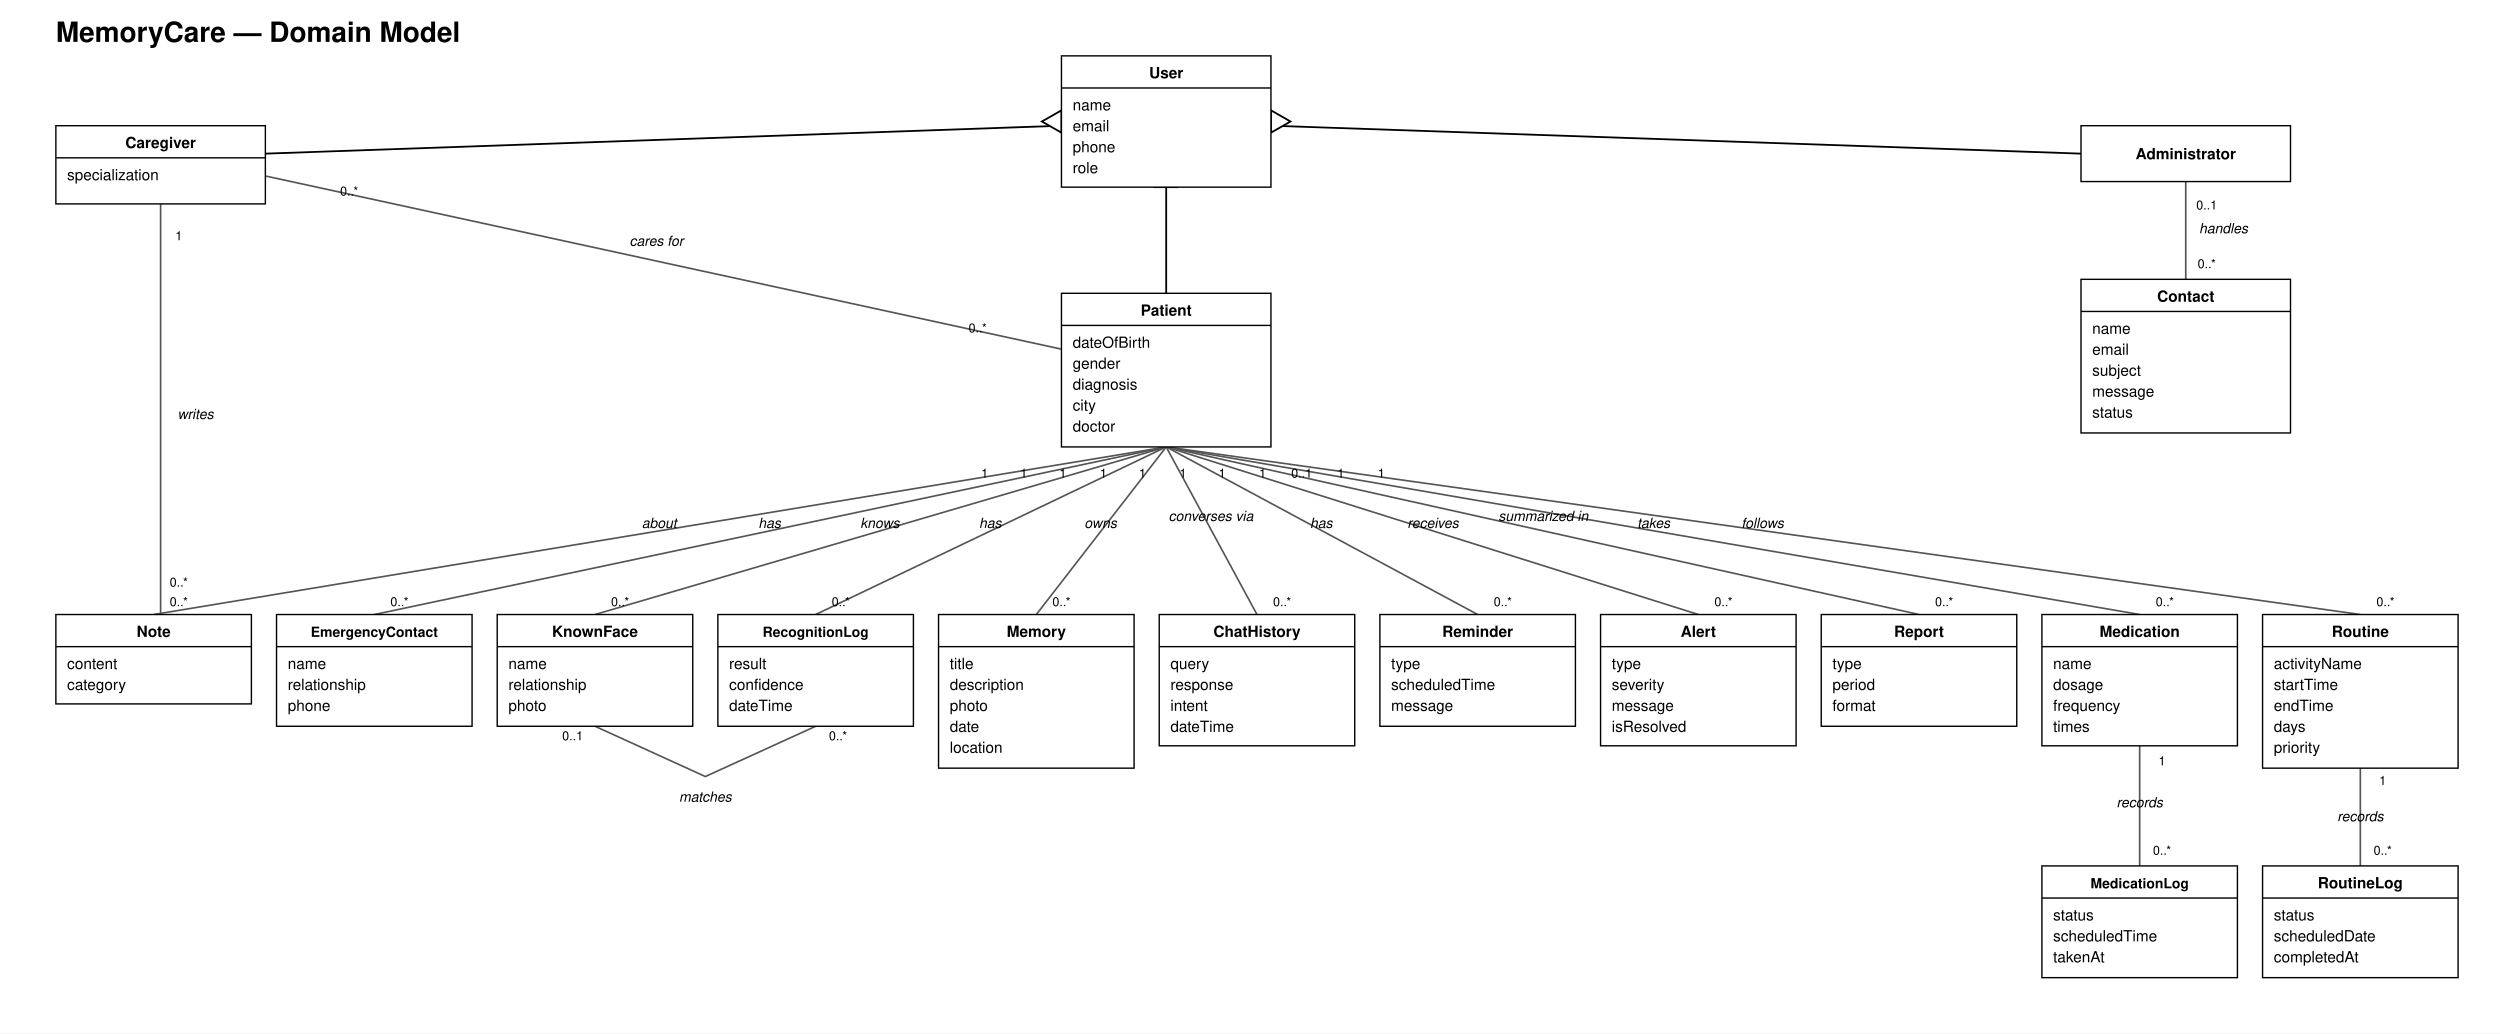
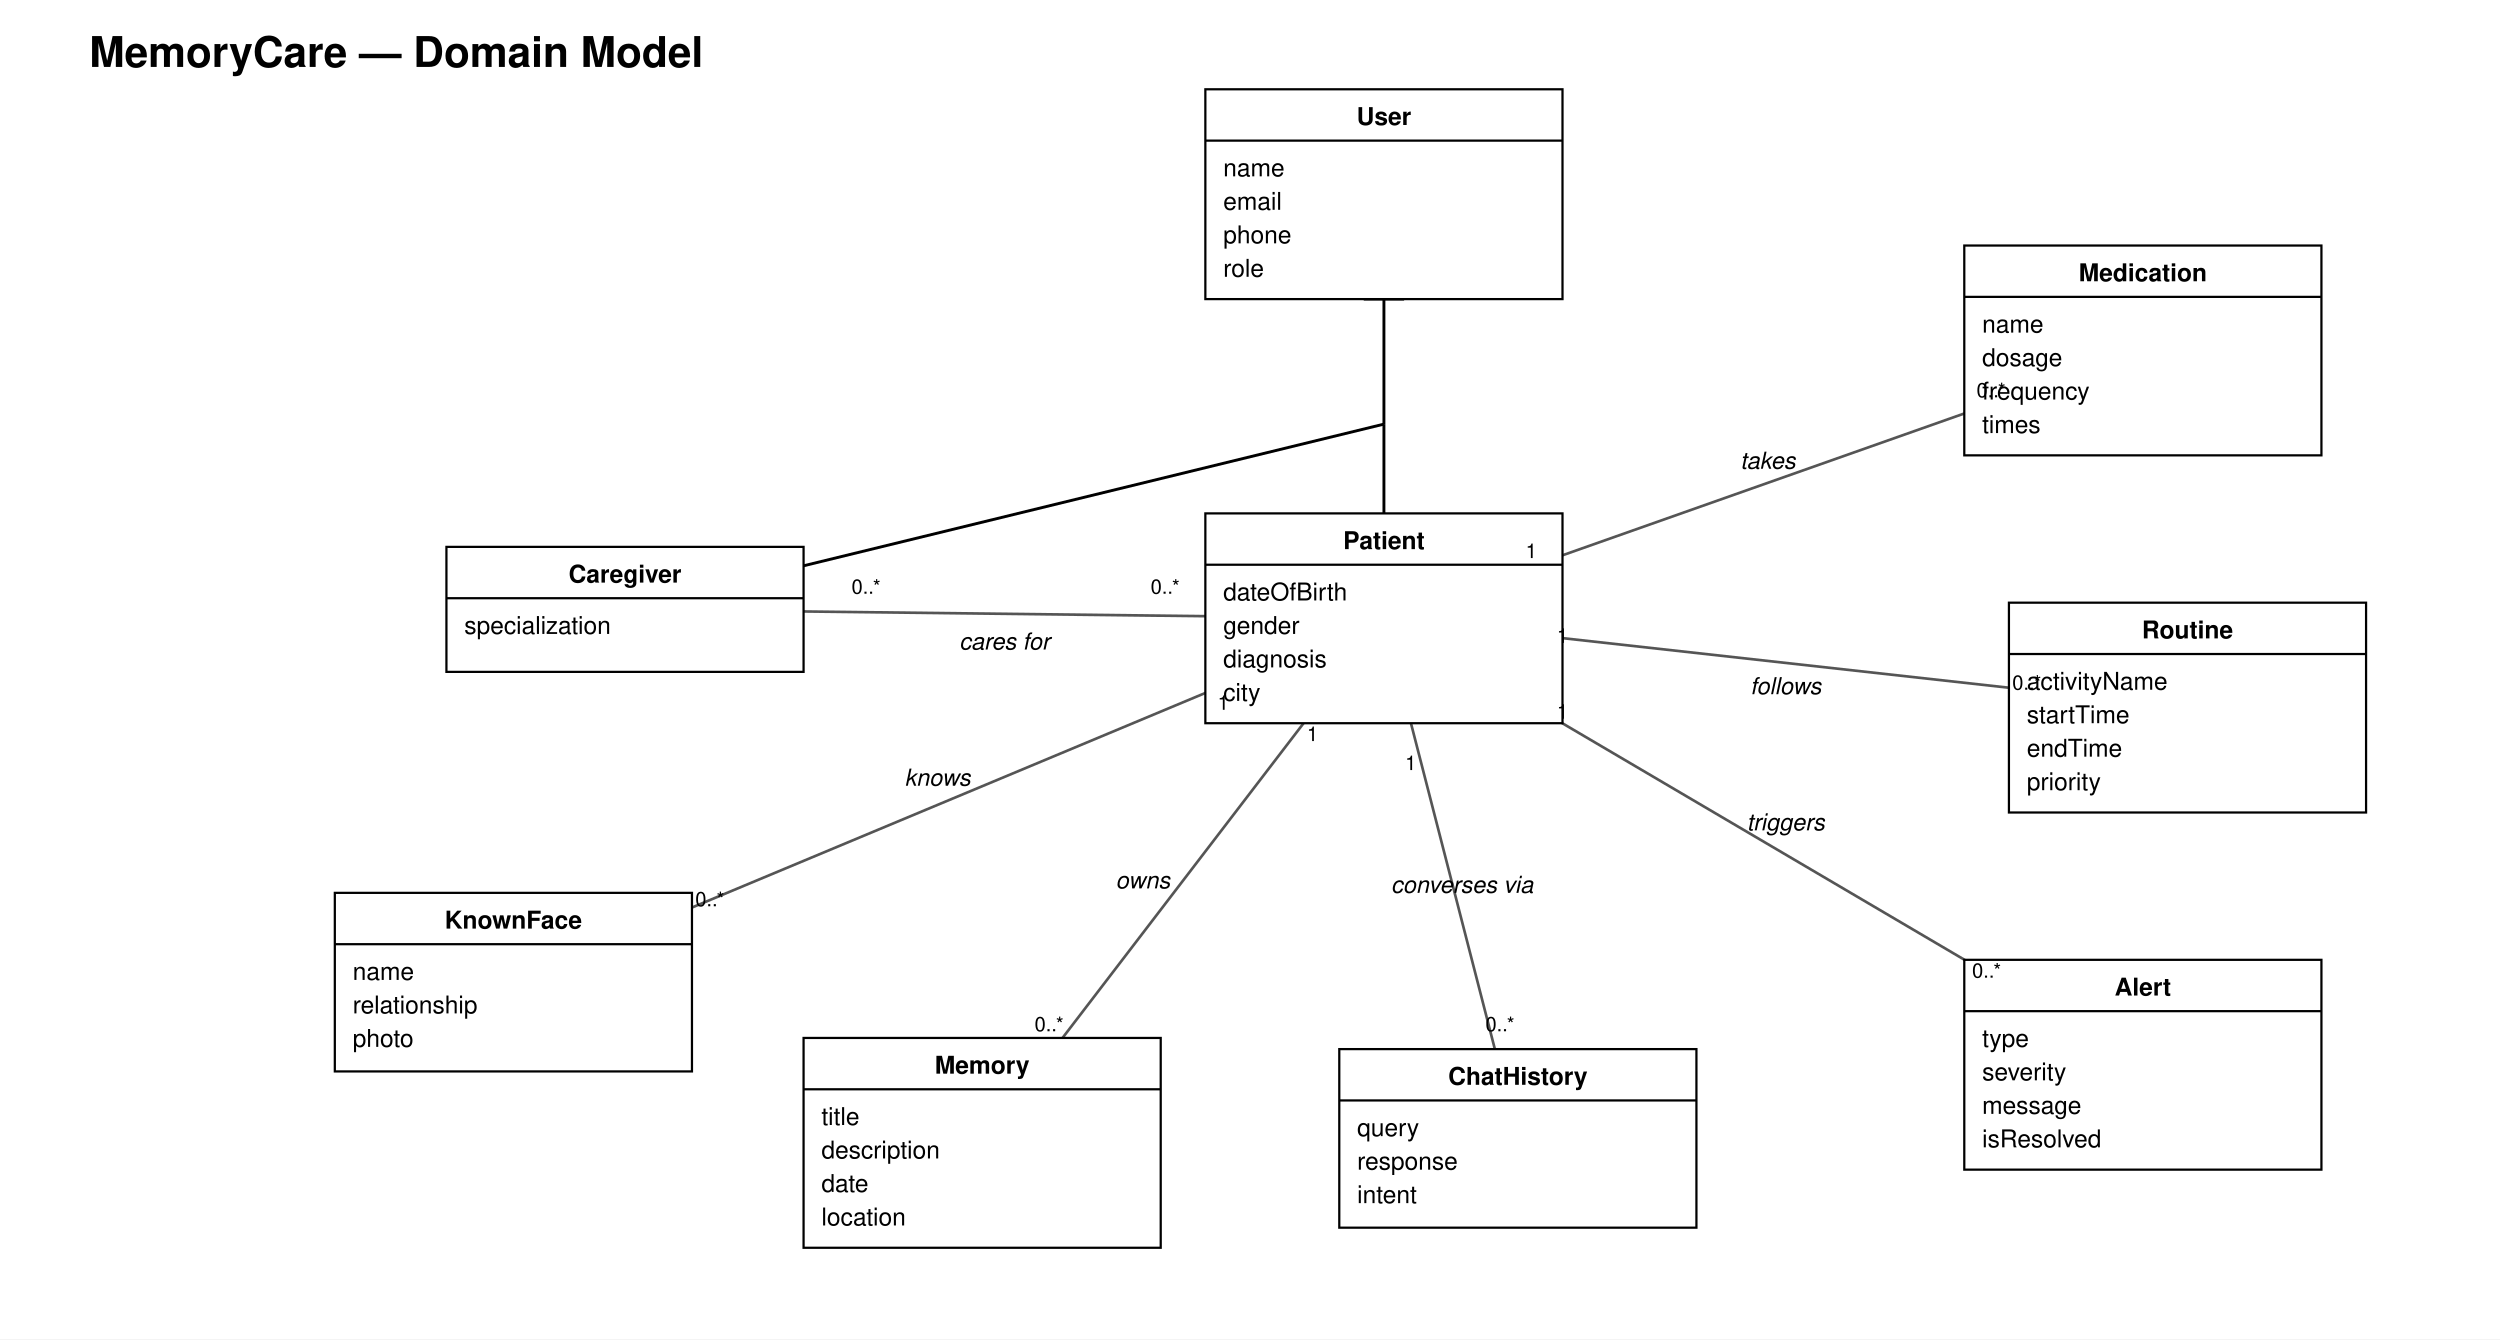
- <svg xmlns="http://www.w3.org/2000/svg" viewBox="0 0 1790 740" font-family="Helvetica, Arial, sans-serif">
-   <rect x="0" y="0" width="1790" height="740" fill="#ffffff" />
-   <text x="40" y="30" font-size="20" font-weight="700">MemoryCare — Domain Model</text>
-   <g stroke="#555" stroke-width="1.2" fill="none">
-     <line x1="835" y1="320" x2="110" y2="440" />
-     <line x1="835" y1="320" x2="268" y2="440" />
-     <line x1="835" y1="320" x2="426" y2="440" />
-     <line x1="835" y1="320" x2="584" y2="440" />
-     <line x1="835" y1="320" x2="742" y2="440" />
-     <line x1="835" y1="320" x2="900" y2="440" />
-     <line x1="835" y1="320" x2="1058" y2="440" />
-     <line x1="835" y1="320" x2="1216" y2="440" />
-     <line x1="835" y1="320" x2="1374" y2="440" />
-     <line x1="835" y1="320" x2="1532" y2="440" />
-     <line x1="835" y1="320" x2="1690" y2="440" />
-     <line x1="1532" y1="534" x2="1532" y2="620" />
-     <line x1="1690" y1="550" x2="1690" y2="620" />
-     <polyline points="584,520 505,556 426,520" />
-     <line x1="190" y1="126" x2="760" y2="250" />
-     <line x1="115" y1="146" x2="115" y2="440" />
-     <line x1="1565" y1="130" x2="1565" y2="200" />
+ <svg xmlns="http://www.w3.org/2000/svg" viewBox="0 0 1120 600" font-family="Helvetica, Arial, sans-serif">
+   <rect x="0" y="0" width="1120" height="600" fill="#ffffff" />
+   <text x="40" y="30" font-size="19" font-weight="700">MemoryCare — Domain Model</text>
+   <g stroke="#555" stroke-width="1.2">
+     <line x1="280" y1="273" x2="620" y2="277" />
+     <line x1="620" y1="277" x2="960" y2="157" />
+     <line x1="620" y1="277" x2="980" y2="317" />
+     <line x1="620" y1="277" x2="230" y2="440" />
+     <line x1="620" y1="277" x2="440" y2="512" />
+     <line x1="620" y1="277" x2="680" y2="510" />
+     <line x1="620" y1="277" x2="960" y2="477" />
  </g>
  <g stroke="#000" stroke-width="1.3" fill="none">
-     <line x1="835" y1="210" x2="835" y2="134" />
-     <line x1="190" y1="110" x2="760" y2="90" />
-     <line x1="1490" y1="110" x2="910" y2="90" />
+     <line x1="620" y1="134" x2="620" y2="190" />
+     <line x1="620" y1="230" x2="620" y2="190" />
+     <line x1="280" y1="273" x2="620" y2="190" />
  </g>
-   <path d="M827,134 L843,134 L835,120 Z" fill="#fff" stroke="#000" stroke-width="1.3" />
-   <path d="M760,79 L760,95 L746,87 Z" fill="#fff" stroke="#000" stroke-width="1.3" />
-   <path d="M910,79 L910,95 L924,87 Z" fill="#fff" stroke="#000" stroke-width="1.3" />
+   <path d="M612,134 L628,134 L620,120 Z" fill="#fff" stroke="#000" stroke-width="1.3" />
  <g font-size="11">
-     <rect x="760" y="40" width="150" height="94" fill="#fff" stroke="#000" />
-     <text x="835" y="56" text-anchor="middle" font-weight="700">User</text>
-     <line x1="760" y1="63" x2="910" y2="63" stroke="#000" />
-     <text x="768" y="79">name</text>
-     <text x="768" y="94">email</text>
-     <text x="768" y="109">phone</text>
-     <text x="768" y="124">role</text>
-     <rect x="760" y="210" width="150" height="110" fill="#fff" stroke="#000" />
-     <text x="835" y="226" text-anchor="middle" font-weight="700">Patient</text>
-     <line x1="760" y1="233" x2="910" y2="233" stroke="#000" />
-     <text x="768" y="249">dateOfBirth</text>
-     <text x="768" y="264">gender</text>
-     <text x="768" y="279">diagnosis</text>
-     <text x="768" y="294">city</text>
-     <text x="768" y="309">doctor</text>
-     <rect x="40" y="90" width="150" height="56" fill="#fff" stroke="#000" />
-     <text x="115" y="106" text-anchor="middle" font-weight="700">Caregiver</text>
-     <line x1="40" y1="113" x2="190" y2="113" stroke="#000" />
-     <text x="48" y="129">specialization</text>
-     <rect x="1490" y="90" width="150" height="40" fill="#fff" stroke="#000" />
-     <text x="1565" y="114" text-anchor="middle" font-weight="700">Administrator</text>
-     <rect x="1490" y="200" width="150" height="110" fill="#fff" stroke="#000" />
-     <text x="1565" y="216" text-anchor="middle" font-weight="700">Contact</text>
-     <line x1="1490" y1="223" x2="1640" y2="223" stroke="#000" />
-     <text x="1498" y="239">name</text>
-     <text x="1498" y="254">email</text>
-     <text x="1498" y="269">subject</text>
-     <text x="1498" y="284">message</text>
-     <text x="1498" y="299">status</text>
-     <rect x="40" y="440" width="140" height="64" fill="#fff" stroke="#000" />
-     <text x="110" y="456" text-anchor="middle" font-weight="700">Note</text>
-     <line x1="40" y1="463" x2="180" y2="463" stroke="#000" />
-     <text x="48" y="479">content</text>
-     <text x="48" y="494">category</text>
-     <rect x="198" y="440" width="140" height="80" fill="#fff" stroke="#000" />
-     <text x="268" y="456" text-anchor="middle" font-weight="700" font-size="10">EmergencyContact</text>
-     <line x1="198" y1="463" x2="338" y2="463" stroke="#000" />
-     <text x="206" y="479">name</text>
-     <text x="206" y="494">relationship</text>
-     <text x="206" y="509">phone</text>
-     <rect x="356" y="440" width="140" height="80" fill="#fff" stroke="#000" />
-     <text x="426" y="456" text-anchor="middle" font-weight="700">KnownFace</text>
-     <line x1="356" y1="463" x2="496" y2="463" stroke="#000" />
-     <text x="364" y="479">name</text>
-     <text x="364" y="494">relationship</text>
-     <text x="364" y="509">photo</text>
-     <rect x="514" y="440" width="140" height="80" fill="#fff" stroke="#000" />
-     <text x="584" y="456" text-anchor="middle" font-weight="700" font-size="10">RecognitionLog</text>
-     <line x1="514" y1="463" x2="654" y2="463" stroke="#000" />
-     <text x="522" y="479">result</text>
-     <text x="522" y="494">confidence</text>
-     <text x="522" y="509">dateTime</text>
-     <rect x="672" y="440" width="140" height="110" fill="#fff" stroke="#000" />
-     <text x="742" y="456" text-anchor="middle" font-weight="700">Memory</text>
-     <line x1="672" y1="463" x2="812" y2="463" stroke="#000" />
-     <text x="680" y="479">title</text>
-     <text x="680" y="494">description</text>
-     <text x="680" y="509">photo</text>
-     <text x="680" y="524">date</text>
-     <text x="680" y="539">location</text>
-     <rect x="830" y="440" width="140" height="94" fill="#fff" stroke="#000" />
-     <text x="900" y="456" text-anchor="middle" font-weight="700">ChatHistory</text>
-     <line x1="830" y1="463" x2="970" y2="463" stroke="#000" />
-     <text x="838" y="479">query</text>
-     <text x="838" y="494">response</text>
-     <text x="838" y="509">intent</text>
-     <text x="838" y="524">dateTime</text>
-     <rect x="988" y="440" width="140" height="80" fill="#fff" stroke="#000" />
-     <text x="1058" y="456" text-anchor="middle" font-weight="700">Reminder</text>
-     <line x1="988" y1="463" x2="1128" y2="463" stroke="#000" />
-     <text x="996" y="479">type</text>
-     <text x="996" y="494">scheduledTime</text>
-     <text x="996" y="509">message</text>
-     <rect x="1146" y="440" width="140" height="94" fill="#fff" stroke="#000" />
-     <text x="1216" y="456" text-anchor="middle" font-weight="700">Alert</text>
-     <line x1="1146" y1="463" x2="1286" y2="463" stroke="#000" />
-     <text x="1154" y="479">type</text>
-     <text x="1154" y="494">severity</text>
-     <text x="1154" y="509">message</text>
-     <text x="1154" y="524">isResolved</text>
-     <rect x="1304" y="440" width="140" height="80" fill="#fff" stroke="#000" />
-     <text x="1374" y="456" text-anchor="middle" font-weight="700">Report</text>
-     <line x1="1304" y1="463" x2="1444" y2="463" stroke="#000" />
-     <text x="1312" y="479">type</text>
-     <text x="1312" y="494">period</text>
-     <text x="1312" y="509">format</text>
-     <rect x="1462" y="440" width="140" height="94" fill="#fff" stroke="#000" />
-     <text x="1532" y="456" text-anchor="middle" font-weight="700">Medication</text>
-     <line x1="1462" y1="463" x2="1602" y2="463" stroke="#000" />
-     <text x="1470" y="479">name</text>
-     <text x="1470" y="494">dosage</text>
-     <text x="1470" y="509">frequency</text>
-     <text x="1470" y="524">times</text>
-     <rect x="1620" y="440" width="140" height="110" fill="#fff" stroke="#000" />
-     <text x="1690" y="456" text-anchor="middle" font-weight="700">Routine</text>
-     <line x1="1620" y1="463" x2="1760" y2="463" stroke="#000" />
-     <text x="1628" y="479">activityName</text>
-     <text x="1628" y="494">startTime</text>
-     <text x="1628" y="509">endTime</text>
-     <text x="1628" y="524">days</text>
-     <text x="1628" y="539">priority</text>
-     <rect x="1462" y="620" width="140" height="80" fill="#fff" stroke="#000" />
-     <text x="1532" y="636" text-anchor="middle" font-weight="700" font-size="10">MedicationLog</text>
-     <line x1="1462" y1="643" x2="1602" y2="643" stroke="#000" />
-     <text x="1470" y="659">status</text>
-     <text x="1470" y="674">scheduledTime</text>
-     <text x="1470" y="689">takenAt</text>
-     <rect x="1620" y="620" width="140" height="80" fill="#fff" stroke="#000" />
-     <text x="1690" y="636" text-anchor="middle" font-weight="700">RoutineLog</text>
-     <line x1="1620" y1="643" x2="1760" y2="643" stroke="#000" />
-     <text x="1628" y="659">status</text>
-     <text x="1628" y="674">scheduledDate</text>
-     <text x="1628" y="689">completedAt</text>
+     <rect x="540" y="40" width="160" height="94" fill="#fff" stroke="#000" />
+     <text x="620" y="56" text-anchor="middle" font-weight="700">User</text>
+     <line x1="540" y1="63" x2="700" y2="63" stroke="#000" />
+     <text x="548" y="79">name</text>
+     <text x="548" y="94">email</text>
+     <text x="548" y="109">phone</text>
+     <text x="548" y="124">role</text>
+     <rect x="540" y="230" width="160" height="94" fill="#fff" stroke="#000" />
+     <text x="620" y="246" text-anchor="middle" font-weight="700">Patient</text>
+     <line x1="540" y1="253" x2="700" y2="253" stroke="#000" />
+     <text x="548" y="269">dateOfBirth</text>
+     <text x="548" y="284">gender</text>
+     <text x="548" y="299">diagnosis</text>
+     <text x="548" y="314">city</text>
+     <rect x="200" y="245" width="160" height="56" fill="#fff" stroke="#000" />
+     <text x="280" y="261" text-anchor="middle" font-weight="700">Caregiver</text>
+     <line x1="200" y1="268" x2="360" y2="268" stroke="#000" />
+     <text x="208" y="284">specialization</text>
+     <rect x="880" y="110" width="160" height="94" fill="#fff" stroke="#000" />
+     <text x="960" y="126" text-anchor="middle" font-weight="700">Medication</text>
+     <line x1="880" y1="133" x2="1040" y2="133" stroke="#000" />
+     <text x="888" y="149">name</text>
+     <text x="888" y="164">dosage</text>
+     <text x="888" y="179">frequency</text>
+     <text x="888" y="194">times</text>
+     <rect x="900" y="270" width="160" height="94" fill="#fff" stroke="#000" />
+     <text x="980" y="286" text-anchor="middle" font-weight="700">Routine</text>
+     <line x1="900" y1="293" x2="1060" y2="293" stroke="#000" />
+     <text x="908" y="309">activityName</text>
+     <text x="908" y="324">startTime</text>
+     <text x="908" y="339">endTime</text>
+     <text x="908" y="354">priority</text>
+     <rect x="880" y="430" width="160" height="94" fill="#fff" stroke="#000" />
+     <text x="960" y="446" text-anchor="middle" font-weight="700">Alert</text>
+     <line x1="880" y1="453" x2="1040" y2="453" stroke="#000" />
+     <text x="888" y="469">type</text>
+     <text x="888" y="484">severity</text>
+     <text x="888" y="499">message</text>
+     <text x="888" y="514">isResolved</text>
+     <rect x="600" y="470" width="160" height="80" fill="#fff" stroke="#000" />
+     <text x="680" y="486" text-anchor="middle" font-weight="700">ChatHistory</text>
+     <line x1="600" y1="493" x2="760" y2="493" stroke="#000" />
+     <text x="608" y="509">query</text>
+     <text x="608" y="524">response</text>
+     <text x="608" y="539">intent</text>
+     <rect x="360" y="465" width="160" height="94" fill="#fff" stroke="#000" />
+     <text x="440" y="481" text-anchor="middle" font-weight="700">Memory</text>
+     <line x1="360" y1="488" x2="520" y2="488" stroke="#000" />
+     <text x="368" y="504">title</text>
+     <text x="368" y="519">description</text>
+     <text x="368" y="534">date</text>
+     <text x="368" y="549">location</text>
+     <rect x="150" y="400" width="160" height="80" fill="#fff" stroke="#000" />
+     <text x="230" y="416" text-anchor="middle" font-weight="700">KnownFace</text>
+     <line x1="150" y1="423" x2="310" y2="423" stroke="#000" />
+     <text x="158" y="439">name</text>
+     <text x="158" y="454">relationship</text>
+     <text x="158" y="469">photo</text>
  </g>
-   <g font-size="10" font-style="italic" text-anchor="middle">
-     <text x="472" y="378">about</text>
-     <text x="551" y="378">has</text>
-     <text x="630" y="378">knows</text>
-     <text x="709" y="378">has</text>
-     <text x="788" y="378">owns</text>
-     <text x="867" y="373">converses via</text>
-     <text x="946" y="378">has</text>
-     <text x="1026" y="378">receives</text>
-     <text x="1105" y="373">summarized in</text>
-     <text x="1184" y="378">takes</text>
-     <text x="1262" y="378">follows</text>
-     <text x="1532" y="578">records</text>
-     <text x="1690" y="588">records</text>
-     <text x="505" y="574">matches</text>
-     <text x="470" y="176">cares for</text>
-     <text x="140" y="300">writes</text>
-     <text x="1592" y="167">handles</text>
+   <g font-size="10.5" font-style="italic" text-anchor="middle">
+     <text x="450" y="291">cares for</text>
+     <text x="792" y="210">takes</text>
+     <text x="800" y="311">follows</text>
+     <text x="420" y="352">knows</text>
+     <text x="512" y="398">owns</text>
+     <text x="655" y="400">converses via</text>
+     <text x="800" y="372">triggers</text>
  </g>
  <g font-size="9" text-anchor="middle">
-     <text x="705" y="342">1</text>
-     <text x="733" y="342">1</text>
-     <text x="761" y="342">1</text>
-     <text x="790" y="342">1</text>
-     <text x="818" y="342">1</text>
-     <text x="847" y="342">1</text>
-     <text x="875" y="342">1</text>
-     <text x="904" y="342">1</text>
-     <text x="932" y="342">0..1</text>
-     <text x="960" y="342">1</text>
-     <text x="989" y="342">1</text>
-     <text x="128" y="434">0..*</text>
-     <text x="286" y="434">0..*</text>
-     <text x="444" y="434">0..*</text>
-     <text x="602" y="434">0..*</text>
-     <text x="760" y="434">0..*</text>
-     <text x="918" y="434">0..*</text>
-     <text x="1076" y="434">0..*</text>
-     <text x="1234" y="434">0..*</text>
-     <text x="1392" y="434">0..*</text>
-     <text x="1550" y="434">0..*</text>
-     <text x="1708" y="434">0..*</text>
-     <text x="1548" y="548">1</text>
-     <text x="1548" y="612">0..*</text>
-     <text x="1706" y="562">1</text>
-     <text x="1706" y="612">0..*</text>
-     <text x="600" y="530">0..*</text>
-     <text x="410" y="530">0..1</text>
-     <text x="250" y="140">0..*</text>
-     <text x="700" y="238">0..*</text>
-     <text x="128" y="172">1</text>
-     <text x="128" y="420">0..*</text>
-     <text x="1580" y="150">0..1</text>
-     <text x="1580" y="192">0..*</text>
+     <text x="388" y="266">0..*</text>
+     <text x="522" y="266">0..*</text>
+     <text x="686" y="250">1</text>
+     <text x="892" y="178">0..*</text>
+     <text x="700" y="288">1</text>
+     <text x="908" y="309">0..*</text>
+     <text x="548" y="318">1</text>
+     <text x="318" y="406">0..*</text>
+     <text x="588" y="332">1</text>
+     <text x="470" y="462">0..*</text>
+     <text x="632" y="345">1</text>
+     <text x="672" y="462">0..*</text>
+     <text x="700" y="322">1</text>
+     <text x="890" y="438">0..*</text>
  </g>
</svg>
